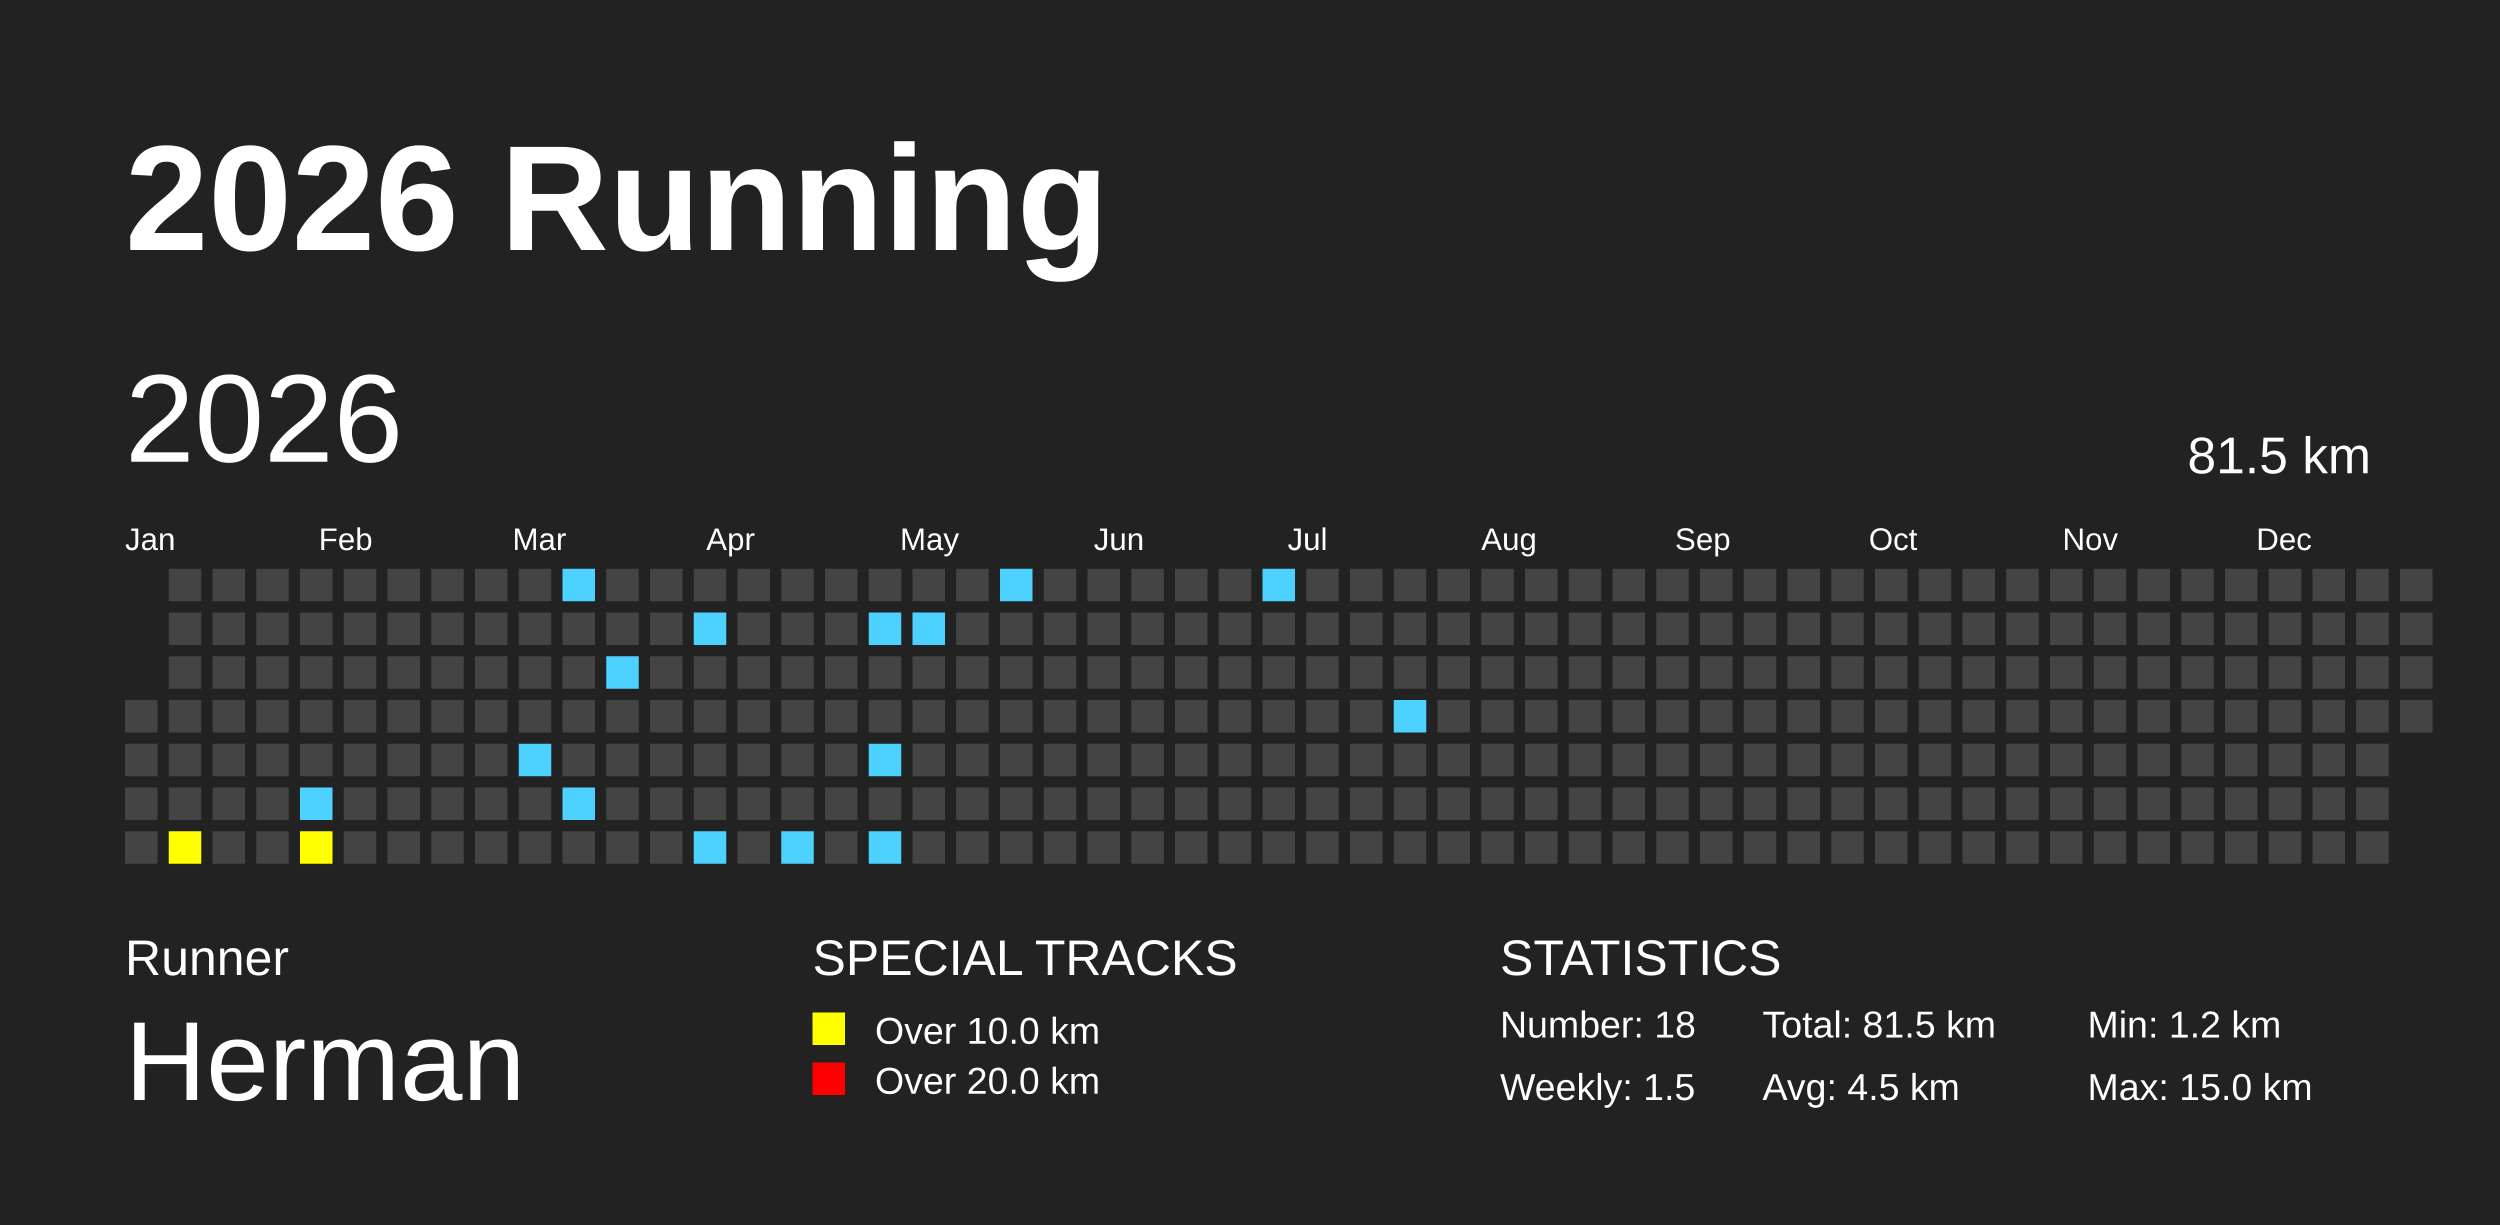
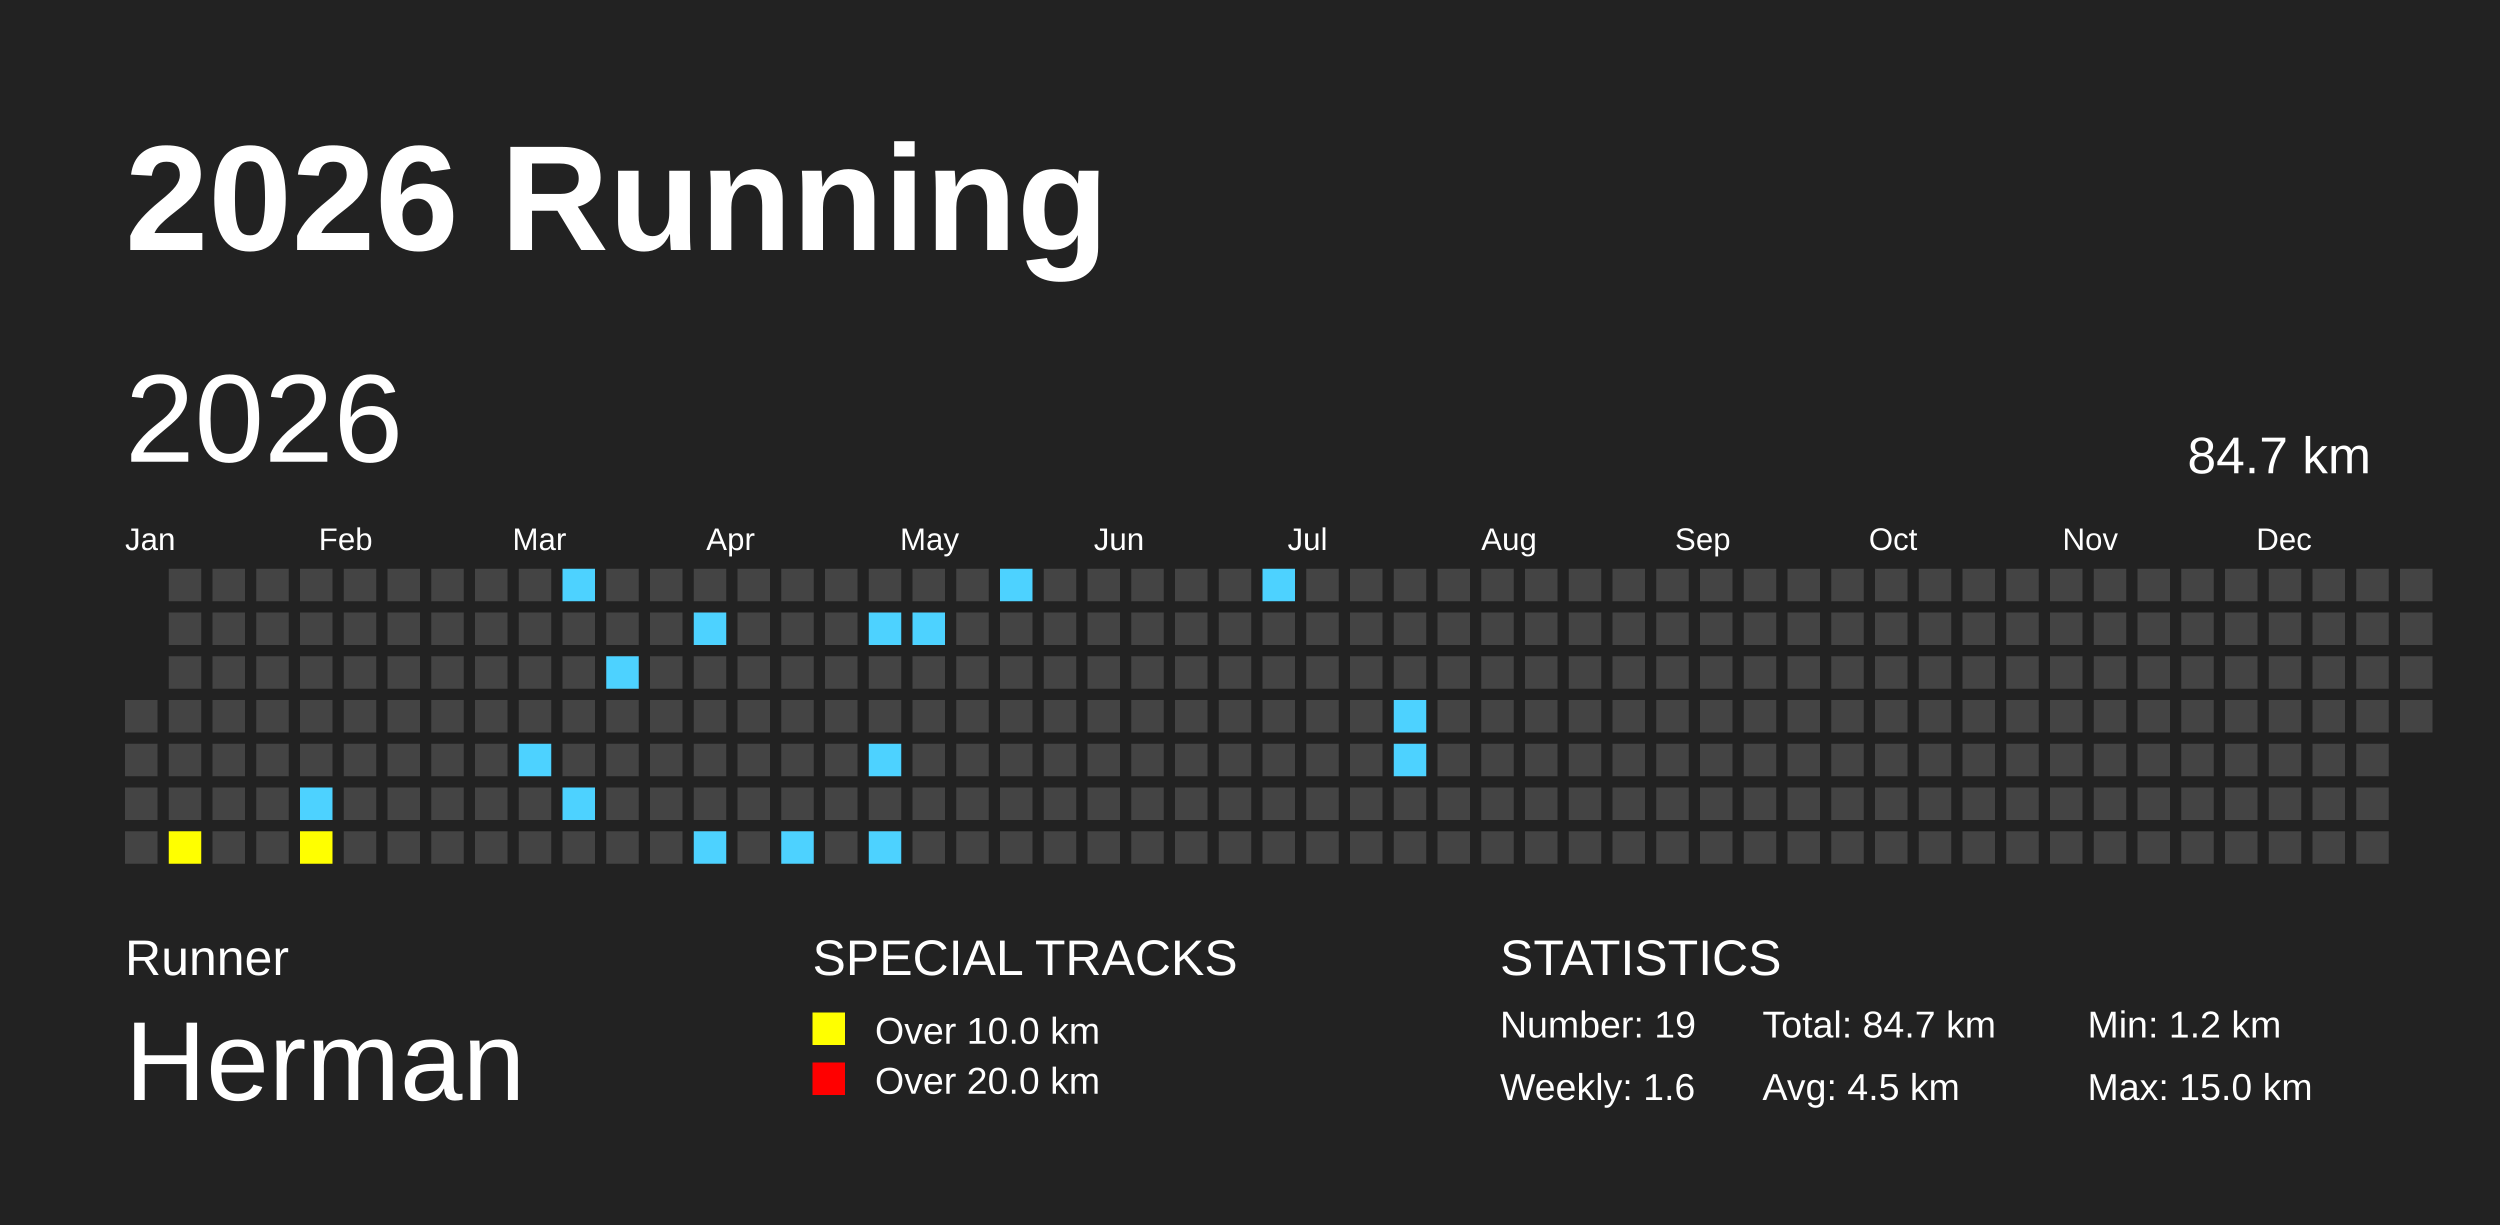
<svg xmlns="http://www.w3.org/2000/svg" baseProfile="full" height="98mm" version="1.1" viewBox="0,0,200,98" width="200mm">
  <defs />
  <rect fill="#222222" height="98" width="200" x="0" y="0" />
  <text fill="#FFFFFF" style="font-size:12px; font-family:Arial; font-weight:bold;" x="10" y="20">2026 Running</text>
  <text fill="#FFFFFF" style="font-size:4px; font-family:Arial" x="10" y="78">Runner</text>
  <text fill="#FFFFFF" style="font-size:9px; font-family:Arial" x="10" y="88">Herman</text>
  <text fill="#FFFFFF" style="font-size:4px; font-family:Arial" x="65" y="78">SPECIAL TRACKS</text>
  <rect fill="yellow" height="2.6" width="2.6" x="65" y="81" />
  <text fill="#FFFFFF" style="font-size:3px; font-family:Arial" x="70" y="83.5">Over 10.0 km</text>
  <rect fill="red" height="2.6" width="2.6" x="65" y="85" />
  <text fill="#FFFFFF" style="font-size:3px; font-family:Arial" x="70" y="87.5">Over 20.0 km</text>
  <text fill="#FFFFFF" style="font-size:4px; font-family:Arial" x="120" y="78">STATISTICS</text>
-   <text fill="#FFFFFF" style="font-size:3px; font-family:Arial" x="120" y="83">Number: 18</text>
-   <text fill="#FFFFFF" style="font-size:3px; font-family:Arial" x="120" y="88">Weekly: 1.5</text>
-   <text fill="#FFFFFF" style="font-size:3px; font-family:Arial" x="141" y="83">Total: 81.5 km</text>
+   <text fill="#FFFFFF" style="font-size:3px; font-family:Arial" x="120" y="83">Number: 19</text>
+   <text fill="#FFFFFF" style="font-size:3px; font-family:Arial" x="120" y="88">Weekly: 1.6</text>
+   <text fill="#FFFFFF" style="font-size:3px; font-family:Arial" x="141" y="83">Total: 84.7 km</text>
  <text fill="#FFFFFF" style="font-size:3px; font-family:Arial" x="141" y="88">Avg: 4.5 km</text>
  <text fill="#FFFFFF" style="font-size:3px; font-family:Arial" x="167" y="83">Min: 1.2 km</text>
  <text fill="#FFFFFF" style="font-size:3px; font-family:Arial" x="167" y="88">Max: 15.0 km</text>
  <text dominant-baseline="hanging" fill="#FFFFFF" style="font-size:10.0px; font-family:Arial;" x="10" y="30">2026</text>
-   <text dominant-baseline="hanging" fill="#FFFFFF" style="font-size:4.125px; font-family:Arial;" x="175" y="35">81.5 km</text>
+   <text dominant-baseline="hanging" fill="#FFFFFF" style="font-size:4.125px; font-family:Arial;" x="175" y="35">84.7 km</text>
  <text fill="#FFFFFF" style="font-size:2.5px; font-family:Arial" x="10.0" y="44">Jan</text>
  <text fill="#FFFFFF" style="font-size:2.5px; font-family:Arial" x="25.5" y="44">Feb</text>
  <text fill="#FFFFFF" style="font-size:2.5px; font-family:Arial" x="41.0" y="44">Mar</text>
  <text fill="#FFFFFF" style="font-size:2.5px; font-family:Arial" x="56.5" y="44">Apr</text>
  <text fill="#FFFFFF" style="font-size:2.5px; font-family:Arial" x="72.0" y="44">May</text>
  <text fill="#FFFFFF" style="font-size:2.5px; font-family:Arial" x="87.5" y="44">Jun</text>
  <text fill="#FFFFFF" style="font-size:2.5px; font-family:Arial" x="103.0" y="44">Jul</text>
  <text fill="#FFFFFF" style="font-size:2.5px; font-family:Arial" x="118.5" y="44">Aug</text>
  <text fill="#FFFFFF" style="font-size:2.5px; font-family:Arial" x="134.0" y="44">Sep</text>
  <text fill="#FFFFFF" style="font-size:2.5px; font-family:Arial" x="149.5" y="44">Oct</text>
  <text fill="#FFFFFF" style="font-size:2.5px; font-family:Arial" x="165.0" y="44">Nov</text>
  <text fill="#FFFFFF" style="font-size:2.5px; font-family:Arial" x="180.5" y="44">Dec</text>
  <rect fill="#444444" height="2.6" width="2.6" x="10.0" y="56.0" />
  <rect fill="#444444" height="2.6" width="2.6" x="10.0" y="59.5" />
  <rect fill="#444444" height="2.6" width="2.6" x="10.0" y="63.0" />
  <rect fill="#444444" height="2.6" width="2.6" x="10.0" y="66.5" />
  <rect fill="#444444" height="2.6" width="2.6" x="13.5" y="45.5" />
  <rect fill="#444444" height="2.6" width="2.6" x="13.5" y="49.0" />
  <rect fill="#444444" height="2.6" width="2.6" x="13.5" y="52.5" />
  <rect fill="#444444" height="2.6" width="2.6" x="13.5" y="56.0" />
  <rect fill="#444444" height="2.6" width="2.6" x="13.5" y="59.5" />
  <rect fill="#444444" height="2.6" width="2.6" x="13.5" y="63.0" />
  <rect fill="yellow" height="2.6" width="2.6" x="13.5" y="66.5" />
  <rect fill="#444444" height="2.6" width="2.6" x="17.0" y="45.5" />
  <rect fill="#444444" height="2.6" width="2.6" x="17.0" y="49.0" />
  <rect fill="#444444" height="2.6" width="2.6" x="17.0" y="52.5" />
  <rect fill="#444444" height="2.6" width="2.6" x="17.0" y="56.0" />
  <rect fill="#444444" height="2.6" width="2.6" x="17.0" y="59.5" />
  <rect fill="#444444" height="2.6" width="2.6" x="17.0" y="63.0" />
  <rect fill="#444444" height="2.6" width="2.6" x="17.0" y="66.5" />
  <rect fill="#444444" height="2.6" width="2.6" x="20.5" y="45.5" />
  <rect fill="#444444" height="2.6" width="2.6" x="20.5" y="49.0" />
  <rect fill="#444444" height="2.6" width="2.6" x="20.5" y="52.5" />
  <rect fill="#444444" height="2.6" width="2.6" x="20.5" y="56.0" />
  <rect fill="#444444" height="2.6" width="2.6" x="20.5" y="59.5" />
  <rect fill="#444444" height="2.6" width="2.6" x="20.5" y="63.0" />
  <rect fill="#444444" height="2.6" width="2.6" x="20.5" y="66.5" />
  <rect fill="#444444" height="2.6" width="2.6" x="24.0" y="45.5" />
  <rect fill="#444444" height="2.6" width="2.6" x="24.0" y="49.0" />
  <rect fill="#444444" height="2.6" width="2.6" x="24.0" y="52.5" />
  <rect fill="#444444" height="2.6" width="2.6" x="24.0" y="56.0" />
  <rect fill="#444444" height="2.6" width="2.6" x="24.0" y="59.5" />
  <rect fill="#4DD2FF" height="2.6" width="2.6" x="24.0" y="63.0" />
  <rect fill="yellow" height="2.6" width="2.6" x="24.0" y="66.5" />
  <rect fill="#444444" height="2.6" width="2.6" x="27.5" y="45.5" />
  <rect fill="#444444" height="2.6" width="2.6" x="27.5" y="49.0" />
  <rect fill="#444444" height="2.6" width="2.6" x="27.5" y="52.5" />
  <rect fill="#444444" height="2.6" width="2.6" x="27.5" y="56.0" />
  <rect fill="#444444" height="2.6" width="2.6" x="27.5" y="59.5" />
  <rect fill="#444444" height="2.6" width="2.6" x="27.5" y="63.0" />
  <rect fill="#444444" height="2.6" width="2.6" x="27.5" y="66.5" />
  <rect fill="#444444" height="2.6" width="2.6" x="31.0" y="45.5" />
  <rect fill="#444444" height="2.6" width="2.6" x="31.0" y="49.0" />
  <rect fill="#444444" height="2.6" width="2.6" x="31.0" y="52.5" />
  <rect fill="#444444" height="2.6" width="2.6" x="31.0" y="56.0" />
  <rect fill="#444444" height="2.6" width="2.6" x="31.0" y="59.5" />
  <rect fill="#444444" height="2.6" width="2.6" x="31.0" y="63.0" />
  <rect fill="#444444" height="2.6" width="2.6" x="31.0" y="66.5" />
  <rect fill="#444444" height="2.6" width="2.6" x="34.5" y="45.5" />
  <rect fill="#444444" height="2.6" width="2.6" x="34.5" y="49.0" />
  <rect fill="#444444" height="2.6" width="2.6" x="34.5" y="52.5" />
  <rect fill="#444444" height="2.6" width="2.6" x="34.5" y="56.0" />
  <rect fill="#444444" height="2.6" width="2.6" x="34.5" y="59.5" />
  <rect fill="#444444" height="2.6" width="2.6" x="34.5" y="63.0" />
  <rect fill="#444444" height="2.6" width="2.6" x="34.5" y="66.5" />
  <rect fill="#444444" height="2.6" width="2.6" x="38.0" y="45.5" />
  <rect fill="#444444" height="2.6" width="2.6" x="38.0" y="49.0" />
  <rect fill="#444444" height="2.6" width="2.6" x="38.0" y="52.5" />
  <rect fill="#444444" height="2.6" width="2.6" x="38.0" y="56.0" />
  <rect fill="#444444" height="2.6" width="2.6" x="38.0" y="59.5" />
  <rect fill="#444444" height="2.6" width="2.6" x="38.0" y="63.0" />
  <rect fill="#444444" height="2.6" width="2.6" x="38.0" y="66.5" />
  <rect fill="#444444" height="2.6" width="2.6" x="41.5" y="45.5" />
  <rect fill="#444444" height="2.6" width="2.6" x="41.5" y="49.0" />
  <rect fill="#444444" height="2.6" width="2.6" x="41.5" y="52.5" />
  <rect fill="#444444" height="2.6" width="2.6" x="41.5" y="56.0" />
  <rect fill="#4DD2FF" height="2.6" width="2.6" x="41.5" y="59.5" />
  <rect fill="#444444" height="2.6" width="2.6" x="41.5" y="63.0" />
  <rect fill="#444444" height="2.6" width="2.6" x="41.5" y="66.5" />
  <rect fill="#4DD2FF" height="2.6" width="2.6" x="45.0" y="45.5" />
  <rect fill="#444444" height="2.6" width="2.6" x="45.0" y="49.0" />
  <rect fill="#444444" height="2.6" width="2.6" x="45.0" y="52.5" />
  <rect fill="#444444" height="2.6" width="2.6" x="45.0" y="56.0" />
  <rect fill="#444444" height="2.6" width="2.6" x="45.0" y="59.5" />
  <rect fill="#4DD2FF" height="2.6" width="2.6" x="45.0" y="63.0" />
  <rect fill="#444444" height="2.6" width="2.6" x="45.0" y="66.5" />
  <rect fill="#444444" height="2.6" width="2.6" x="48.5" y="45.5" />
  <rect fill="#444444" height="2.6" width="2.6" x="48.5" y="49.0" />
  <rect fill="#4DD2FF" height="2.6" width="2.6" x="48.5" y="52.5" />
  <rect fill="#444444" height="2.6" width="2.6" x="48.5" y="56.0" />
  <rect fill="#444444" height="2.6" width="2.6" x="48.5" y="59.5" />
  <rect fill="#444444" height="2.6" width="2.6" x="48.5" y="63.0" />
  <rect fill="#444444" height="2.6" width="2.6" x="48.5" y="66.5" />
  <rect fill="#444444" height="2.6" width="2.6" x="52.0" y="45.5" />
  <rect fill="#444444" height="2.6" width="2.6" x="52.0" y="49.0" />
  <rect fill="#444444" height="2.6" width="2.6" x="52.0" y="52.5" />
  <rect fill="#444444" height="2.6" width="2.6" x="52.0" y="56.0" />
  <rect fill="#444444" height="2.6" width="2.6" x="52.0" y="59.5" />
  <rect fill="#444444" height="2.6" width="2.6" x="52.0" y="63.0" />
  <rect fill="#444444" height="2.6" width="2.6" x="52.0" y="66.5" />
  <rect fill="#444444" height="2.6" width="2.6" x="55.5" y="45.5" />
  <rect fill="#4DD2FF" height="2.6" width="2.6" x="55.5" y="49.0" />
  <rect fill="#444444" height="2.6" width="2.6" x="55.5" y="52.5" />
  <rect fill="#444444" height="2.6" width="2.6" x="55.5" y="56.0" />
  <rect fill="#444444" height="2.6" width="2.6" x="55.5" y="59.5" />
  <rect fill="#444444" height="2.6" width="2.6" x="55.5" y="63.0" />
  <rect fill="#4DD2FF" height="2.6" width="2.6" x="55.5" y="66.5" />
  <rect fill="#444444" height="2.6" width="2.6" x="59.0" y="45.5" />
  <rect fill="#444444" height="2.6" width="2.6" x="59.0" y="49.0" />
  <rect fill="#444444" height="2.6" width="2.6" x="59.0" y="52.5" />
  <rect fill="#444444" height="2.6" width="2.6" x="59.0" y="56.0" />
  <rect fill="#444444" height="2.6" width="2.6" x="59.0" y="59.5" />
  <rect fill="#444444" height="2.6" width="2.6" x="59.0" y="63.0" />
  <rect fill="#444444" height="2.6" width="2.6" x="59.0" y="66.5" />
  <rect fill="#444444" height="2.6" width="2.6" x="62.5" y="45.5" />
  <rect fill="#444444" height="2.6" width="2.6" x="62.5" y="49.0" />
  <rect fill="#444444" height="2.6" width="2.6" x="62.5" y="52.5" />
  <rect fill="#444444" height="2.6" width="2.6" x="62.5" y="56.0" />
  <rect fill="#444444" height="2.6" width="2.6" x="62.5" y="59.5" />
  <rect fill="#444444" height="2.6" width="2.6" x="62.5" y="63.0" />
  <rect fill="#4DD2FF" height="2.6" width="2.6" x="62.5" y="66.5" />
  <rect fill="#444444" height="2.6" width="2.6" x="66.0" y="45.5" />
  <rect fill="#444444" height="2.6" width="2.6" x="66.0" y="49.0" />
  <rect fill="#444444" height="2.6" width="2.6" x="66.0" y="52.5" />
  <rect fill="#444444" height="2.6" width="2.6" x="66.0" y="56.0" />
  <rect fill="#444444" height="2.6" width="2.6" x="66.0" y="59.5" />
  <rect fill="#444444" height="2.6" width="2.6" x="66.0" y="63.0" />
  <rect fill="#444444" height="2.6" width="2.6" x="66.0" y="66.5" />
  <rect fill="#444444" height="2.6" width="2.6" x="69.5" y="45.5" />
  <rect fill="#4DD2FF" height="2.6" width="2.6" x="69.5" y="49.0" />
  <rect fill="#444444" height="2.6" width="2.6" x="69.5" y="52.5" />
  <rect fill="#444444" height="2.6" width="2.6" x="69.5" y="56.0" />
  <rect fill="#4DD2FF" height="2.6" width="2.6" x="69.5" y="59.5" />
  <rect fill="#444444" height="2.6" width="2.6" x="69.5" y="63.0" />
  <rect fill="#4DD2FF" height="2.6" width="2.6" x="69.5" y="66.5" />
  <rect fill="#444444" height="2.6" width="2.6" x="73.0" y="45.5" />
  <rect fill="#4DD2FF" height="2.6" width="2.6" x="73.0" y="49.0" />
  <rect fill="#444444" height="2.6" width="2.6" x="73.0" y="52.5" />
  <rect fill="#444444" height="2.6" width="2.6" x="73.0" y="56.0" />
  <rect fill="#444444" height="2.6" width="2.6" x="73.0" y="59.5" />
  <rect fill="#444444" height="2.6" width="2.6" x="73.0" y="63.0" />
  <rect fill="#444444" height="2.6" width="2.6" x="73.0" y="66.5" />
  <rect fill="#444444" height="2.6" width="2.6" x="76.5" y="45.5" />
  <rect fill="#444444" height="2.6" width="2.6" x="76.5" y="49.0" />
  <rect fill="#444444" height="2.6" width="2.6" x="76.5" y="52.5" />
  <rect fill="#444444" height="2.6" width="2.6" x="76.5" y="56.0" />
  <rect fill="#444444" height="2.6" width="2.6" x="76.5" y="59.5" />
  <rect fill="#444444" height="2.6" width="2.6" x="76.5" y="63.0" />
  <rect fill="#444444" height="2.6" width="2.6" x="76.5" y="66.5" />
  <rect fill="#4DD2FF" height="2.6" width="2.6" x="80.0" y="45.5" />
  <rect fill="#444444" height="2.6" width="2.6" x="80.0" y="49.0" />
  <rect fill="#444444" height="2.6" width="2.6" x="80.0" y="52.5" />
  <rect fill="#444444" height="2.6" width="2.6" x="80.0" y="56.0" />
  <rect fill="#444444" height="2.6" width="2.6" x="80.0" y="59.5" />
  <rect fill="#444444" height="2.6" width="2.6" x="80.0" y="63.0" />
  <rect fill="#444444" height="2.6" width="2.6" x="80.0" y="66.5" />
  <rect fill="#444444" height="2.6" width="2.6" x="83.5" y="45.5" />
  <rect fill="#444444" height="2.6" width="2.6" x="83.5" y="49.0" />
  <rect fill="#444444" height="2.6" width="2.6" x="83.5" y="52.5" />
  <rect fill="#444444" height="2.6" width="2.6" x="83.5" y="56.0" />
  <rect fill="#444444" height="2.6" width="2.6" x="83.5" y="59.5" />
  <rect fill="#444444" height="2.6" width="2.6" x="83.5" y="63.0" />
  <rect fill="#444444" height="2.6" width="2.6" x="83.5" y="66.5" />
  <rect fill="#444444" height="2.6" width="2.6" x="87.0" y="45.5" />
  <rect fill="#444444" height="2.6" width="2.6" x="87.0" y="49.0" />
  <rect fill="#444444" height="2.6" width="2.6" x="87.0" y="52.5" />
  <rect fill="#444444" height="2.6" width="2.6" x="87.0" y="56.0" />
  <rect fill="#444444" height="2.6" width="2.6" x="87.0" y="59.5" />
  <rect fill="#444444" height="2.6" width="2.6" x="87.0" y="63.0" />
  <rect fill="#444444" height="2.6" width="2.6" x="87.0" y="66.5" />
  <rect fill="#444444" height="2.6" width="2.6" x="90.5" y="45.5" />
  <rect fill="#444444" height="2.6" width="2.6" x="90.5" y="49.0" />
  <rect fill="#444444" height="2.6" width="2.6" x="90.5" y="52.5" />
  <rect fill="#444444" height="2.6" width="2.6" x="90.5" y="56.0" />
  <rect fill="#444444" height="2.6" width="2.6" x="90.5" y="59.5" />
  <rect fill="#444444" height="2.6" width="2.6" x="90.5" y="63.0" />
  <rect fill="#444444" height="2.6" width="2.6" x="90.5" y="66.5" />
  <rect fill="#444444" height="2.6" width="2.6" x="94.0" y="45.5" />
  <rect fill="#444444" height="2.6" width="2.6" x="94.0" y="49.0" />
  <rect fill="#444444" height="2.6" width="2.6" x="94.0" y="52.5" />
  <rect fill="#444444" height="2.6" width="2.6" x="94.0" y="56.0" />
  <rect fill="#444444" height="2.6" width="2.6" x="94.0" y="59.5" />
  <rect fill="#444444" height="2.6" width="2.6" x="94.0" y="63.0" />
  <rect fill="#444444" height="2.6" width="2.6" x="94.0" y="66.5" />
  <rect fill="#444444" height="2.6" width="2.6" x="97.5" y="45.5" />
  <rect fill="#444444" height="2.6" width="2.6" x="97.5" y="49.0" />
  <rect fill="#444444" height="2.6" width="2.6" x="97.5" y="52.5" />
  <rect fill="#444444" height="2.6" width="2.6" x="97.5" y="56.0" />
  <rect fill="#444444" height="2.6" width="2.6" x="97.5" y="59.5" />
  <rect fill="#444444" height="2.6" width="2.6" x="97.5" y="63.0" />
  <rect fill="#444444" height="2.6" width="2.6" x="97.5" y="66.5" />
  <rect fill="#4DD2FF" height="2.6" width="2.6" x="101.0" y="45.5" />
  <rect fill="#444444" height="2.6" width="2.6" x="101.0" y="49.0" />
  <rect fill="#444444" height="2.6" width="2.6" x="101.0" y="52.5" />
  <rect fill="#444444" height="2.6" width="2.6" x="101.0" y="56.0" />
  <rect fill="#444444" height="2.6" width="2.6" x="101.0" y="59.5" />
  <rect fill="#444444" height="2.6" width="2.6" x="101.0" y="63.0" />
  <rect fill="#444444" height="2.6" width="2.6" x="101.0" y="66.5" />
  <rect fill="#444444" height="2.6" width="2.6" x="104.5" y="45.5" />
  <rect fill="#444444" height="2.6" width="2.6" x="104.5" y="49.0" />
  <rect fill="#444444" height="2.6" width="2.6" x="104.5" y="52.5" />
  <rect fill="#444444" height="2.6" width="2.6" x="104.5" y="56.0" />
  <rect fill="#444444" height="2.6" width="2.6" x="104.5" y="59.5" />
  <rect fill="#444444" height="2.6" width="2.6" x="104.5" y="63.0" />
  <rect fill="#444444" height="2.6" width="2.6" x="104.5" y="66.5" />
  <rect fill="#444444" height="2.6" width="2.6" x="108.0" y="45.5" />
  <rect fill="#444444" height="2.6" width="2.6" x="108.0" y="49.0" />
  <rect fill="#444444" height="2.6" width="2.6" x="108.0" y="52.5" />
  <rect fill="#444444" height="2.6" width="2.6" x="108.0" y="56.0" />
  <rect fill="#444444" height="2.6" width="2.6" x="108.0" y="59.5" />
  <rect fill="#444444" height="2.6" width="2.6" x="108.0" y="63.0" />
  <rect fill="#444444" height="2.6" width="2.6" x="108.0" y="66.5" />
  <rect fill="#444444" height="2.6" width="2.6" x="111.5" y="45.5" />
  <rect fill="#444444" height="2.6" width="2.6" x="111.5" y="49.0" />
  <rect fill="#444444" height="2.6" width="2.6" x="111.5" y="52.5" />
  <rect fill="#4DD2FF" height="2.6" width="2.6" x="111.5" y="56.0" />
-   <rect fill="#444444" height="2.6" width="2.6" x="111.5" y="59.5" />
+   <rect fill="#4DD2FF" height="2.6" width="2.6" x="111.5" y="59.5" />
  <rect fill="#444444" height="2.6" width="2.6" x="111.5" y="63.0" />
  <rect fill="#444444" height="2.6" width="2.6" x="111.5" y="66.5" />
  <rect fill="#444444" height="2.6" width="2.6" x="115.0" y="45.5" />
  <rect fill="#444444" height="2.6" width="2.6" x="115.0" y="49.0" />
  <rect fill="#444444" height="2.6" width="2.6" x="115.0" y="52.5" />
  <rect fill="#444444" height="2.6" width="2.6" x="115.0" y="56.0" />
  <rect fill="#444444" height="2.6" width="2.6" x="115.0" y="59.5" />
  <rect fill="#444444" height="2.6" width="2.6" x="115.0" y="63.0" />
  <rect fill="#444444" height="2.6" width="2.6" x="115.0" y="66.5" />
  <rect fill="#444444" height="2.6" width="2.6" x="118.5" y="45.5" />
  <rect fill="#444444" height="2.6" width="2.6" x="118.5" y="49.0" />
  <rect fill="#444444" height="2.6" width="2.6" x="118.5" y="52.5" />
  <rect fill="#444444" height="2.6" width="2.6" x="118.5" y="56.0" />
  <rect fill="#444444" height="2.6" width="2.6" x="118.5" y="59.5" />
  <rect fill="#444444" height="2.6" width="2.6" x="118.5" y="63.0" />
  <rect fill="#444444" height="2.6" width="2.6" x="118.5" y="66.5" />
  <rect fill="#444444" height="2.6" width="2.6" x="122.0" y="45.5" />
  <rect fill="#444444" height="2.6" width="2.6" x="122.0" y="49.0" />
  <rect fill="#444444" height="2.6" width="2.6" x="122.0" y="52.5" />
  <rect fill="#444444" height="2.6" width="2.6" x="122.0" y="56.0" />
  <rect fill="#444444" height="2.6" width="2.6" x="122.0" y="59.5" />
  <rect fill="#444444" height="2.6" width="2.6" x="122.0" y="63.0" />
  <rect fill="#444444" height="2.6" width="2.6" x="122.0" y="66.5" />
  <rect fill="#444444" height="2.6" width="2.6" x="125.5" y="45.5" />
  <rect fill="#444444" height="2.6" width="2.6" x="125.5" y="49.0" />
  <rect fill="#444444" height="2.6" width="2.6" x="125.5" y="52.5" />
  <rect fill="#444444" height="2.6" width="2.6" x="125.5" y="56.0" />
  <rect fill="#444444" height="2.6" width="2.6" x="125.5" y="59.5" />
  <rect fill="#444444" height="2.6" width="2.6" x="125.5" y="63.0" />
  <rect fill="#444444" height="2.6" width="2.6" x="125.5" y="66.5" />
  <rect fill="#444444" height="2.6" width="2.6" x="129.0" y="45.5" />
  <rect fill="#444444" height="2.6" width="2.6" x="129.0" y="49.0" />
  <rect fill="#444444" height="2.6" width="2.6" x="129.0" y="52.5" />
  <rect fill="#444444" height="2.6" width="2.6" x="129.0" y="56.0" />
  <rect fill="#444444" height="2.6" width="2.6" x="129.0" y="59.5" />
  <rect fill="#444444" height="2.6" width="2.6" x="129.0" y="63.0" />
  <rect fill="#444444" height="2.6" width="2.6" x="129.0" y="66.5" />
  <rect fill="#444444" height="2.6" width="2.6" x="132.5" y="45.5" />
  <rect fill="#444444" height="2.6" width="2.6" x="132.5" y="49.0" />
  <rect fill="#444444" height="2.6" width="2.6" x="132.5" y="52.5" />
  <rect fill="#444444" height="2.6" width="2.6" x="132.5" y="56.0" />
  <rect fill="#444444" height="2.6" width="2.6" x="132.5" y="59.5" />
  <rect fill="#444444" height="2.6" width="2.6" x="132.5" y="63.0" />
  <rect fill="#444444" height="2.6" width="2.6" x="132.5" y="66.5" />
  <rect fill="#444444" height="2.6" width="2.6" x="136.0" y="45.5" />
  <rect fill="#444444" height="2.6" width="2.6" x="136.0" y="49.0" />
  <rect fill="#444444" height="2.6" width="2.6" x="136.0" y="52.5" />
  <rect fill="#444444" height="2.6" width="2.6" x="136.0" y="56.0" />
  <rect fill="#444444" height="2.6" width="2.6" x="136.0" y="59.5" />
  <rect fill="#444444" height="2.6" width="2.6" x="136.0" y="63.0" />
  <rect fill="#444444" height="2.6" width="2.6" x="136.0" y="66.5" />
  <rect fill="#444444" height="2.6" width="2.6" x="139.5" y="45.5" />
  <rect fill="#444444" height="2.6" width="2.6" x="139.5" y="49.0" />
  <rect fill="#444444" height="2.6" width="2.6" x="139.5" y="52.5" />
  <rect fill="#444444" height="2.6" width="2.6" x="139.5" y="56.0" />
  <rect fill="#444444" height="2.6" width="2.6" x="139.5" y="59.5" />
  <rect fill="#444444" height="2.6" width="2.6" x="139.5" y="63.0" />
  <rect fill="#444444" height="2.6" width="2.6" x="139.5" y="66.5" />
  <rect fill="#444444" height="2.6" width="2.6" x="143.0" y="45.5" />
  <rect fill="#444444" height="2.6" width="2.6" x="143.0" y="49.0" />
  <rect fill="#444444" height="2.6" width="2.6" x="143.0" y="52.5" />
  <rect fill="#444444" height="2.6" width="2.6" x="143.0" y="56.0" />
  <rect fill="#444444" height="2.6" width="2.6" x="143.0" y="59.5" />
  <rect fill="#444444" height="2.6" width="2.6" x="143.0" y="63.0" />
  <rect fill="#444444" height="2.6" width="2.6" x="143.0" y="66.5" />
  <rect fill="#444444" height="2.6" width="2.6" x="146.5" y="45.5" />
  <rect fill="#444444" height="2.6" width="2.6" x="146.5" y="49.0" />
  <rect fill="#444444" height="2.6" width="2.6" x="146.5" y="52.5" />
  <rect fill="#444444" height="2.6" width="2.6" x="146.5" y="56.0" />
  <rect fill="#444444" height="2.6" width="2.6" x="146.5" y="59.5" />
  <rect fill="#444444" height="2.6" width="2.6" x="146.5" y="63.0" />
  <rect fill="#444444" height="2.6" width="2.6" x="146.5" y="66.5" />
  <rect fill="#444444" height="2.6" width="2.6" x="150.0" y="45.5" />
  <rect fill="#444444" height="2.6" width="2.6" x="150.0" y="49.0" />
  <rect fill="#444444" height="2.6" width="2.6" x="150.0" y="52.5" />
  <rect fill="#444444" height="2.6" width="2.6" x="150.0" y="56.0" />
  <rect fill="#444444" height="2.6" width="2.6" x="150.0" y="59.5" />
  <rect fill="#444444" height="2.6" width="2.6" x="150.0" y="63.0" />
  <rect fill="#444444" height="2.6" width="2.6" x="150.0" y="66.5" />
  <rect fill="#444444" height="2.6" width="2.6" x="153.5" y="45.5" />
  <rect fill="#444444" height="2.6" width="2.6" x="153.5" y="49.0" />
  <rect fill="#444444" height="2.6" width="2.6" x="153.5" y="52.5" />
  <rect fill="#444444" height="2.6" width="2.6" x="153.5" y="56.0" />
  <rect fill="#444444" height="2.6" width="2.6" x="153.5" y="59.5" />
  <rect fill="#444444" height="2.6" width="2.6" x="153.5" y="63.0" />
  <rect fill="#444444" height="2.6" width="2.6" x="153.5" y="66.5" />
  <rect fill="#444444" height="2.6" width="2.6" x="157.0" y="45.5" />
  <rect fill="#444444" height="2.6" width="2.6" x="157.0" y="49.0" />
  <rect fill="#444444" height="2.6" width="2.6" x="157.0" y="52.5" />
  <rect fill="#444444" height="2.6" width="2.6" x="157.0" y="56.0" />
  <rect fill="#444444" height="2.6" width="2.6" x="157.0" y="59.5" />
  <rect fill="#444444" height="2.6" width="2.6" x="157.0" y="63.0" />
  <rect fill="#444444" height="2.6" width="2.6" x="157.0" y="66.5" />
  <rect fill="#444444" height="2.6" width="2.6" x="160.5" y="45.5" />
  <rect fill="#444444" height="2.6" width="2.6" x="160.5" y="49.0" />
  <rect fill="#444444" height="2.6" width="2.6" x="160.5" y="52.5" />
  <rect fill="#444444" height="2.6" width="2.6" x="160.5" y="56.0" />
  <rect fill="#444444" height="2.6" width="2.6" x="160.5" y="59.5" />
  <rect fill="#444444" height="2.6" width="2.6" x="160.5" y="63.0" />
  <rect fill="#444444" height="2.6" width="2.6" x="160.5" y="66.5" />
  <rect fill="#444444" height="2.6" width="2.6" x="164.0" y="45.5" />
  <rect fill="#444444" height="2.6" width="2.6" x="164.0" y="49.0" />
  <rect fill="#444444" height="2.6" width="2.6" x="164.0" y="52.5" />
  <rect fill="#444444" height="2.6" width="2.6" x="164.0" y="56.0" />
  <rect fill="#444444" height="2.6" width="2.6" x="164.0" y="59.5" />
  <rect fill="#444444" height="2.6" width="2.6" x="164.0" y="63.0" />
  <rect fill="#444444" height="2.6" width="2.6" x="164.0" y="66.5" />
  <rect fill="#444444" height="2.6" width="2.6" x="167.5" y="45.5" />
  <rect fill="#444444" height="2.6" width="2.6" x="167.5" y="49.0" />
  <rect fill="#444444" height="2.6" width="2.6" x="167.5" y="52.5" />
  <rect fill="#444444" height="2.6" width="2.6" x="167.5" y="56.0" />
  <rect fill="#444444" height="2.6" width="2.6" x="167.5" y="59.5" />
  <rect fill="#444444" height="2.6" width="2.6" x="167.5" y="63.0" />
  <rect fill="#444444" height="2.6" width="2.6" x="167.5" y="66.5" />
  <rect fill="#444444" height="2.6" width="2.6" x="171.0" y="45.5" />
  <rect fill="#444444" height="2.6" width="2.6" x="171.0" y="49.0" />
  <rect fill="#444444" height="2.6" width="2.6" x="171.0" y="52.5" />
  <rect fill="#444444" height="2.6" width="2.6" x="171.0" y="56.0" />
  <rect fill="#444444" height="2.6" width="2.6" x="171.0" y="59.5" />
  <rect fill="#444444" height="2.6" width="2.6" x="171.0" y="63.0" />
  <rect fill="#444444" height="2.6" width="2.6" x="171.0" y="66.5" />
  <rect fill="#444444" height="2.6" width="2.6" x="174.5" y="45.5" />
  <rect fill="#444444" height="2.6" width="2.6" x="174.5" y="49.0" />
  <rect fill="#444444" height="2.6" width="2.6" x="174.5" y="52.5" />
  <rect fill="#444444" height="2.6" width="2.6" x="174.5" y="56.0" />
  <rect fill="#444444" height="2.6" width="2.6" x="174.5" y="59.5" />
  <rect fill="#444444" height="2.6" width="2.6" x="174.5" y="63.0" />
  <rect fill="#444444" height="2.6" width="2.6" x="174.5" y="66.5" />
  <rect fill="#444444" height="2.6" width="2.6" x="178.0" y="45.5" />
  <rect fill="#444444" height="2.6" width="2.6" x="178.0" y="49.0" />
  <rect fill="#444444" height="2.6" width="2.6" x="178.0" y="52.5" />
  <rect fill="#444444" height="2.6" width="2.6" x="178.0" y="56.0" />
  <rect fill="#444444" height="2.6" width="2.6" x="178.0" y="59.5" />
  <rect fill="#444444" height="2.6" width="2.6" x="178.0" y="63.0" />
  <rect fill="#444444" height="2.6" width="2.6" x="178.0" y="66.5" />
  <rect fill="#444444" height="2.6" width="2.6" x="181.5" y="45.5" />
  <rect fill="#444444" height="2.6" width="2.6" x="181.5" y="49.0" />
  <rect fill="#444444" height="2.6" width="2.6" x="181.5" y="52.5" />
  <rect fill="#444444" height="2.6" width="2.6" x="181.5" y="56.0" />
  <rect fill="#444444" height="2.6" width="2.6" x="181.5" y="59.5" />
  <rect fill="#444444" height="2.6" width="2.6" x="181.5" y="63.0" />
  <rect fill="#444444" height="2.6" width="2.6" x="181.5" y="66.5" />
  <rect fill="#444444" height="2.6" width="2.6" x="185.0" y="45.5" />
  <rect fill="#444444" height="2.6" width="2.6" x="185.0" y="49.0" />
  <rect fill="#444444" height="2.6" width="2.6" x="185.0" y="52.5" />
  <rect fill="#444444" height="2.6" width="2.6" x="185.0" y="56.0" />
  <rect fill="#444444" height="2.6" width="2.6" x="185.0" y="59.5" />
  <rect fill="#444444" height="2.6" width="2.6" x="185.0" y="63.0" />
  <rect fill="#444444" height="2.6" width="2.6" x="185.0" y="66.5" />
  <rect fill="#444444" height="2.6" width="2.6" x="188.5" y="45.5" />
  <rect fill="#444444" height="2.6" width="2.6" x="188.5" y="49.0" />
  <rect fill="#444444" height="2.6" width="2.6" x="188.5" y="52.5" />
  <rect fill="#444444" height="2.6" width="2.6" x="188.5" y="56.0" />
  <rect fill="#444444" height="2.6" width="2.6" x="188.5" y="59.5" />
  <rect fill="#444444" height="2.6" width="2.6" x="188.5" y="63.0" />
  <rect fill="#444444" height="2.6" width="2.6" x="188.5" y="66.5" />
  <rect fill="#444444" height="2.6" width="2.6" x="192.0" y="45.5" />
  <rect fill="#444444" height="2.6" width="2.6" x="192.0" y="49.0" />
  <rect fill="#444444" height="2.6" width="2.6" x="192.0" y="52.5" />
  <rect fill="#444444" height="2.6" width="2.6" x="192.0" y="56.0" />
</svg>
